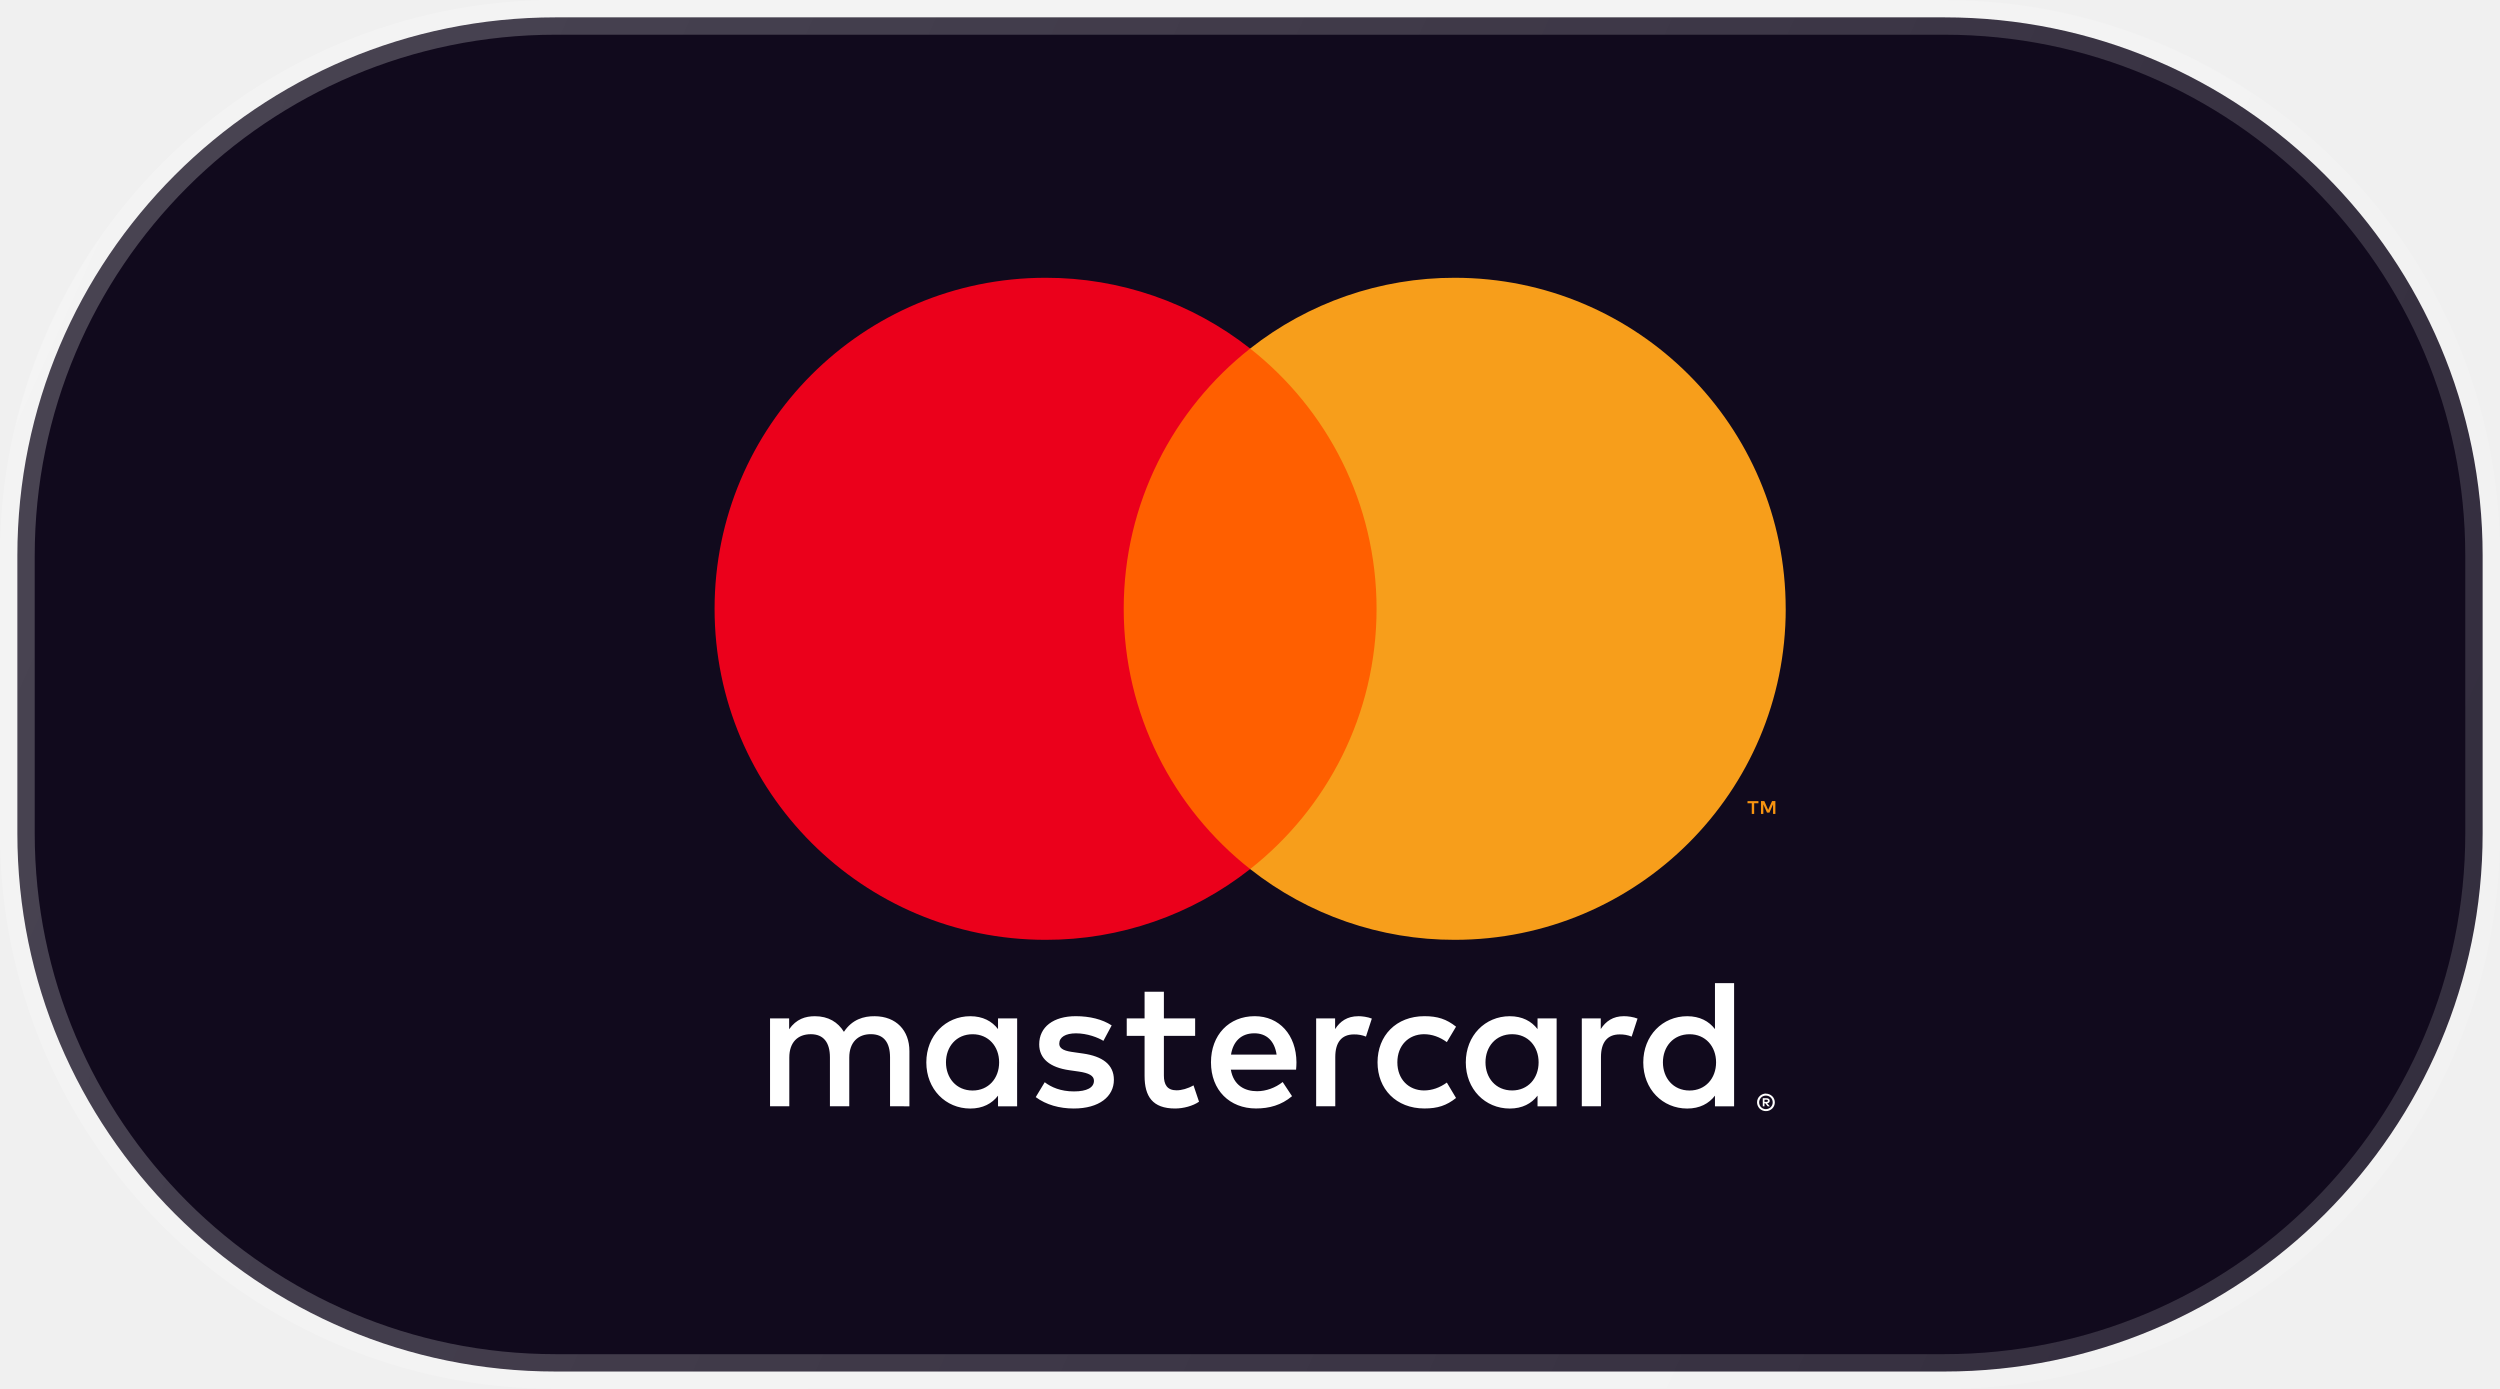
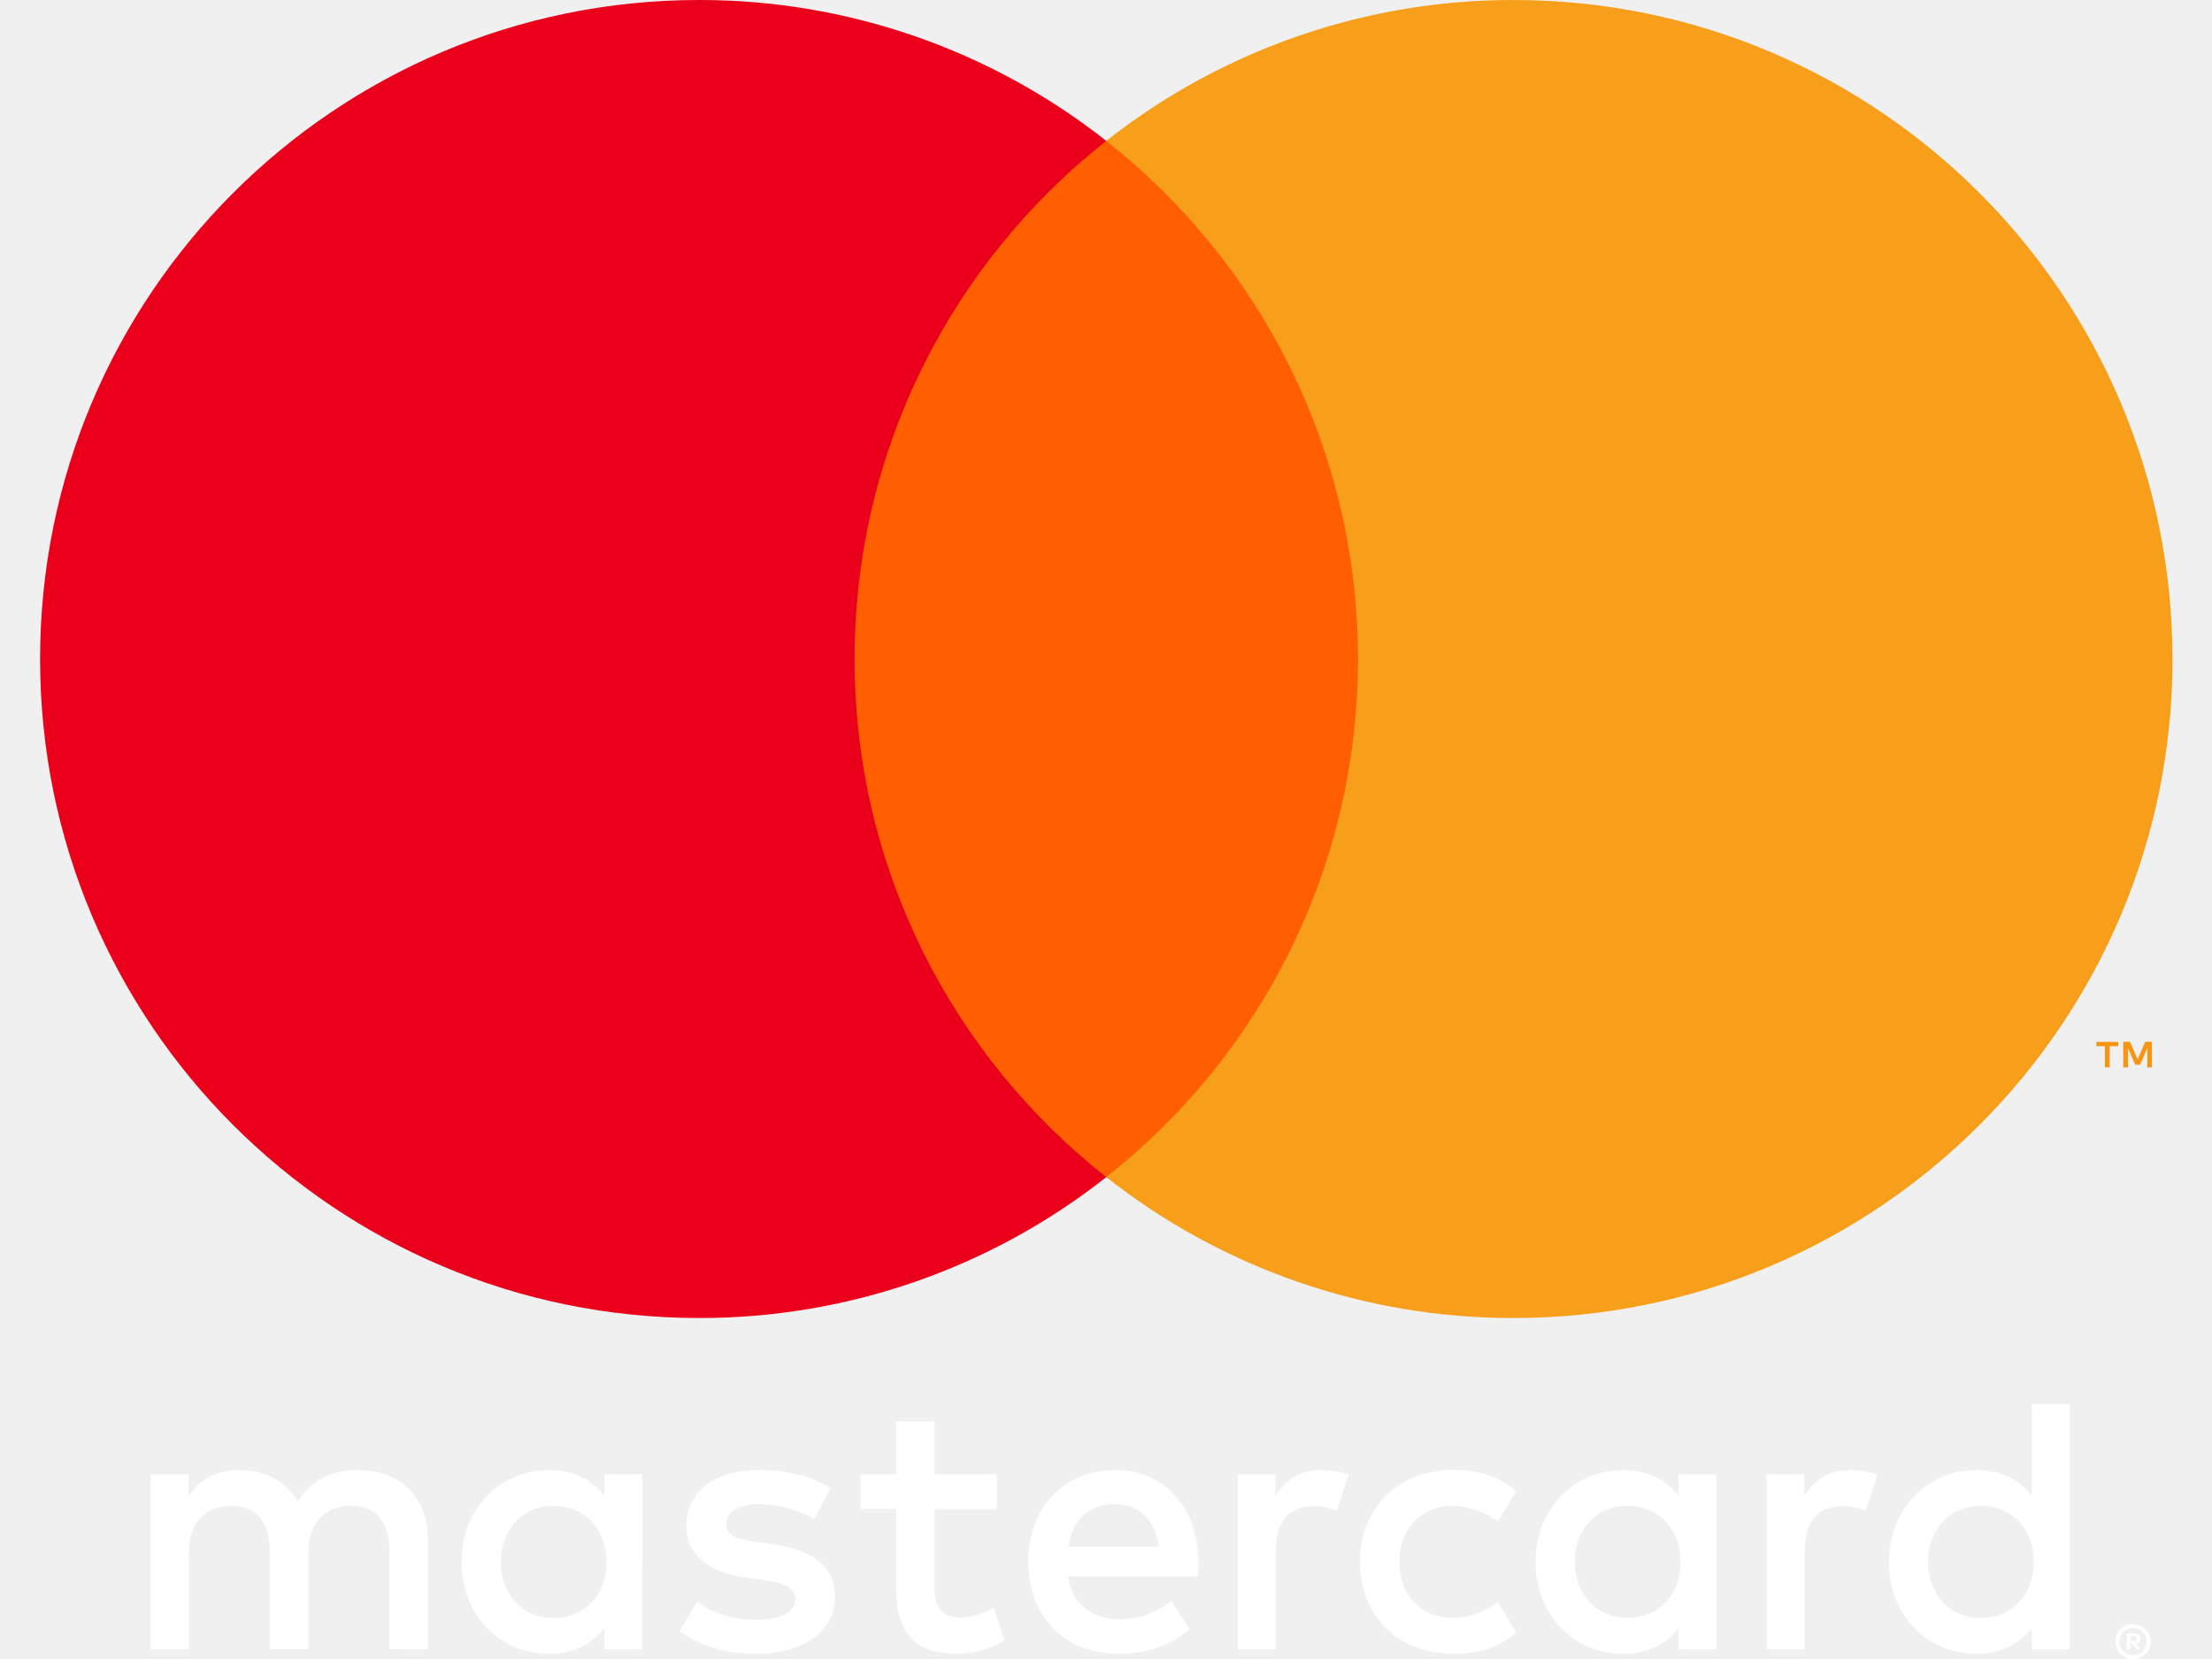
- <svg xmlns="http://www.w3.org/2000/svg" width="72" height="40" viewBox="0 0 72 40" fill="none">
-   <rect x="0.5" y="0.5" width="71" height="39" rx="15.5" fill="#110A1D" />
-   <g clip-path="url(#clip0_1429_7877)">
-     <path d="M50.817 31.672V31.734H50.874C50.885 31.734 50.896 31.732 50.905 31.726C50.909 31.724 50.912 31.72 50.914 31.716C50.916 31.712 50.917 31.707 50.917 31.703C50.917 31.698 50.916 31.694 50.914 31.69C50.912 31.686 50.909 31.682 50.905 31.68C50.896 31.674 50.885 31.671 50.874 31.672H50.817V31.672ZM50.875 31.629C50.9 31.627 50.924 31.634 50.944 31.649C50.952 31.655 50.958 31.664 50.963 31.673C50.967 31.683 50.969 31.693 50.968 31.703C50.969 31.712 50.967 31.721 50.964 31.73C50.96 31.738 50.955 31.745 50.949 31.752C50.933 31.765 50.914 31.773 50.894 31.774L50.971 31.862H50.911L50.84 31.775H50.817V31.862H50.768V31.629H50.876L50.875 31.629ZM50.859 31.943C50.886 31.943 50.911 31.938 50.935 31.927C50.958 31.918 50.979 31.903 50.997 31.886C51.015 31.868 51.029 31.847 51.039 31.824C51.059 31.775 51.059 31.72 51.039 31.671C51.029 31.648 51.015 31.627 50.997 31.61C50.979 31.592 50.958 31.578 50.935 31.568C50.911 31.558 50.886 31.553 50.859 31.553C50.833 31.553 50.807 31.558 50.782 31.568C50.759 31.578 50.737 31.592 50.719 31.61C50.692 31.638 50.674 31.673 50.666 31.711C50.659 31.75 50.663 31.789 50.678 31.826C50.688 31.849 50.702 31.87 50.719 31.887C50.737 31.905 50.759 31.919 50.782 31.929C50.807 31.939 50.833 31.945 50.859 31.944M50.859 31.497C50.927 31.497 50.992 31.524 51.041 31.571C51.064 31.594 51.083 31.621 51.095 31.651C51.108 31.682 51.115 31.715 51.115 31.749C51.115 31.782 51.108 31.816 51.095 31.846C51.082 31.876 51.064 31.903 51.041 31.926C51.017 31.949 50.99 31.967 50.959 31.98C50.928 31.994 50.894 32.001 50.859 32C50.825 32.001 50.79 31.994 50.758 31.98C50.728 31.968 50.7 31.949 50.676 31.926C50.653 31.902 50.635 31.874 50.623 31.844C50.609 31.813 50.603 31.78 50.603 31.746C50.603 31.713 50.609 31.679 50.623 31.649C50.635 31.619 50.654 31.591 50.677 31.569C50.701 31.545 50.728 31.527 50.759 31.515C50.791 31.501 50.826 31.494 50.86 31.494M27.244 30.596C27.244 30.151 27.536 29.786 28.012 29.786C28.468 29.786 28.775 30.135 28.775 30.596C28.775 31.057 28.468 31.407 28.012 31.407C27.536 31.407 27.244 31.041 27.244 30.596ZM29.294 30.596V29.33H28.743V29.638C28.569 29.41 28.304 29.267 27.944 29.267C27.235 29.267 26.678 29.824 26.678 30.597C26.678 31.369 27.234 31.926 27.944 31.926C28.304 31.926 28.569 31.783 28.743 31.555V31.862H29.293V30.596H29.294ZM47.892 30.596C47.892 30.151 48.184 29.786 48.66 29.786C49.116 29.786 49.423 30.135 49.423 30.596C49.423 31.057 49.116 31.407 48.66 31.407C48.184 31.407 47.892 31.041 47.892 30.596ZM49.942 30.596V28.314H49.391V29.638C49.217 29.41 48.952 29.267 48.592 29.267C47.882 29.267 47.326 29.824 47.326 30.597C47.326 31.369 47.882 31.926 48.592 31.926C48.952 31.926 49.217 31.783 49.391 31.555V31.862H49.942V30.596ZM36.125 29.759C36.48 29.759 36.708 29.982 36.766 30.373H35.453C35.511 30.008 35.733 29.759 36.126 29.759M36.136 29.266C35.395 29.266 34.876 29.806 34.876 30.595C34.876 31.4 35.416 31.924 36.173 31.924C36.555 31.924 36.904 31.829 37.211 31.57L36.941 31.162C36.729 31.331 36.459 31.427 36.205 31.427C35.85 31.427 35.527 31.262 35.448 30.807H37.327C37.333 30.738 37.338 30.669 37.338 30.595C37.333 29.806 36.845 29.266 36.136 29.266M42.782 30.595C42.782 30.15 43.073 29.785 43.55 29.785C44.005 29.785 44.312 30.134 44.312 30.595C44.312 31.056 44.005 31.405 43.55 31.405C43.073 31.405 42.782 31.04 42.782 30.595M44.831 30.595V29.33H44.281V29.638C44.106 29.41 43.842 29.267 43.481 29.267C42.772 29.267 42.215 29.824 42.215 30.597C42.215 31.369 42.772 31.926 43.481 31.926C43.842 31.926 44.106 31.783 44.281 31.555V31.862H44.831V30.596L44.831 30.595ZM39.673 30.595C39.673 31.363 40.208 31.924 41.024 31.924C41.405 31.924 41.659 31.84 41.934 31.622L41.669 31.178C41.463 31.326 41.246 31.405 41.006 31.405C40.567 31.4 40.244 31.082 40.244 30.595C40.244 30.108 40.567 29.79 41.006 29.785C41.245 29.785 41.462 29.864 41.669 30.013L41.934 29.568C41.659 29.351 41.405 29.266 41.024 29.266C40.208 29.266 39.673 29.827 39.673 30.595ZM46.769 29.266C46.452 29.266 46.245 29.414 46.102 29.637V29.33H45.556V31.861H46.108V30.442C46.108 30.023 46.288 29.791 46.647 29.791C46.765 29.789 46.882 29.81 46.992 29.854L47.161 29.335C47.039 29.287 46.88 29.266 46.769 29.266M32.015 29.531C31.75 29.357 31.386 29.266 30.983 29.266C30.342 29.266 29.929 29.574 29.929 30.077C29.929 30.489 30.236 30.744 30.802 30.823L31.062 30.86C31.364 30.903 31.506 30.982 31.506 31.125C31.506 31.321 31.306 31.433 30.93 31.433C30.548 31.433 30.273 31.311 30.088 31.168L29.829 31.597C30.131 31.819 30.512 31.925 30.925 31.925C31.656 31.925 32.08 31.581 32.08 31.099C32.08 30.654 31.746 30.422 31.195 30.342L30.936 30.305C30.698 30.274 30.507 30.226 30.507 30.056C30.507 29.871 30.687 29.76 30.989 29.76C31.312 29.76 31.625 29.881 31.778 29.977L32.016 29.532L32.015 29.531ZM39.117 29.267C38.8 29.267 38.593 29.415 38.451 29.638V29.33H37.905V31.861H38.456V30.442C38.456 30.023 38.636 29.791 38.995 29.791C39.113 29.789 39.23 29.81 39.34 29.854L39.509 29.335C39.388 29.287 39.229 29.266 39.117 29.266M34.42 29.33H33.52V28.562H32.964V29.33H32.45V29.833H32.964V30.988C32.964 31.575 33.192 31.925 33.843 31.925C34.082 31.925 34.357 31.851 34.532 31.729L34.373 31.258C34.208 31.353 34.028 31.401 33.885 31.401C33.61 31.401 33.52 31.231 33.52 30.977V29.833H34.42V29.33ZM26.191 31.862V30.273C26.191 29.675 25.81 29.272 25.195 29.267C24.872 29.262 24.539 29.362 24.305 29.717C24.131 29.436 23.856 29.267 23.469 29.267C23.198 29.267 22.934 29.346 22.727 29.643V29.33H22.177V31.861H22.732V30.457C22.732 30.018 22.976 29.785 23.352 29.785C23.717 29.785 23.902 30.023 23.902 30.452V31.861H24.459V30.457C24.459 30.018 24.713 29.784 25.078 29.784C25.454 29.784 25.633 30.023 25.633 30.452V31.86L26.191 31.862Z" fill="white" />
-     <path d="M51.131 23.441V23.071H51.035L50.923 23.325L50.813 23.071H50.716V23.441H50.784V23.163L50.889 23.403H50.96L51.064 23.162V23.441H51.132H51.131ZM50.52 23.441V23.135H50.643V23.072H50.328V23.135H50.451V23.441H50.519H50.52Z" fill="#F79410" />
-     <path d="M40.176 25.029H31.835V10.038H40.176L40.176 25.029Z" fill="#FF5F00" />
-     <path d="M32.363 17.534C32.363 14.493 33.787 11.784 36.004 10.038C34.325 8.715 32.25 7.997 30.113 8C24.848 8 20.58 12.268 20.58 17.534C20.58 22.799 24.848 27.067 30.113 27.067C32.25 27.071 34.326 26.352 36.004 25.029C33.787 23.284 32.363 20.575 32.363 17.534Z" fill="#EB001B" />
-     <path d="M51.429 17.534C51.429 22.799 47.161 27.067 41.896 27.067C39.758 27.071 37.682 26.352 36.004 25.029C38.222 23.284 39.645 20.575 39.645 17.534C39.645 14.493 38.222 11.784 36.004 10.038C37.682 8.715 39.758 7.997 41.896 8C47.161 8 51.428 12.268 51.428 17.534" fill="#F79E1B" />
-   </g>
-   <rect x="0.5" y="0.5" width="71" height="39" rx="15.5" stroke="url(#paint0_linear_1429_7877)" />
-   <defs>
-     <linearGradient id="paint0_linear_1429_7877" x1="0" y1="0" x2="74.806" y2="33.787" gradientUnits="userSpaceOnUse">
-       <stop stop-color="white" stop-opacity="0.24" />
-       <stop offset="1" stop-color="white" stop-opacity="0.14" />
-     </linearGradient>
-     <clipPath id="clip0_1429_7877">
-       <rect width="56" height="24" fill="white" transform="translate(8 8)" />
-     </clipPath>
-   </defs>
+ <svg xmlns="http://www.w3.org/2000/svg" width="32" height="24" viewBox="0 0 32 24" fill="none">
+   <path d="M30.817 23.672V23.734H30.875C30.885 23.734 30.896 23.731 30.905 23.726C30.909 23.723 30.912 23.72 30.914 23.716C30.916 23.712 30.917 23.707 30.917 23.702C30.917 23.698 30.916 23.693 30.914 23.689C30.912 23.685 30.909 23.682 30.905 23.679C30.896 23.674 30.885 23.671 30.875 23.672H30.817V23.672ZM30.875 23.628C30.9 23.627 30.924 23.634 30.944 23.648C30.952 23.655 30.959 23.663 30.963 23.673C30.967 23.682 30.969 23.693 30.968 23.703C30.969 23.712 30.967 23.721 30.964 23.729C30.96 23.738 30.955 23.745 30.949 23.751C30.933 23.765 30.914 23.773 30.894 23.774L30.971 23.862H30.912L30.84 23.775H30.817V23.862H30.768V23.629H30.876L30.875 23.628ZM30.86 23.942C30.886 23.943 30.912 23.938 30.935 23.927C30.958 23.917 30.979 23.903 30.997 23.885C31.015 23.868 31.029 23.847 31.039 23.824C31.059 23.775 31.059 23.72 31.039 23.671C31.029 23.648 31.015 23.627 30.997 23.609C30.979 23.591 30.958 23.577 30.935 23.567C30.911 23.558 30.886 23.553 30.86 23.553C30.833 23.553 30.807 23.558 30.782 23.567C30.759 23.577 30.738 23.591 30.72 23.609C30.692 23.637 30.674 23.673 30.666 23.711C30.659 23.749 30.663 23.789 30.678 23.825C30.688 23.848 30.702 23.869 30.72 23.887C30.738 23.905 30.759 23.919 30.782 23.929C30.807 23.939 30.833 23.944 30.86 23.944M30.86 23.497C30.927 23.497 30.992 23.523 31.041 23.571C31.064 23.594 31.083 23.621 31.096 23.651C31.109 23.682 31.115 23.715 31.115 23.748C31.115 23.782 31.109 23.815 31.096 23.846C31.082 23.876 31.064 23.903 31.041 23.926C31.017 23.949 30.99 23.967 30.96 23.98C30.928 23.993 30.894 24 30.86 24C30.825 24 30.791 23.994 30.759 23.98C30.728 23.967 30.7 23.949 30.677 23.926C30.654 23.902 30.635 23.874 30.623 23.843C30.61 23.812 30.603 23.779 30.603 23.746C30.603 23.712 30.61 23.679 30.623 23.648C30.636 23.618 30.654 23.591 30.677 23.568C30.701 23.545 30.729 23.526 30.759 23.514C30.791 23.501 30.826 23.494 30.86 23.494M7.245 22.596C7.245 22.151 7.536 21.785 8.012 21.785C8.468 21.785 8.775 22.135 8.775 22.596C8.775 23.056 8.468 23.406 8.012 23.406C7.536 23.406 7.245 23.041 7.245 22.596ZM9.294 22.596V21.329H8.744V21.638C8.569 21.41 8.304 21.267 7.944 21.267C7.235 21.267 6.678 21.823 6.678 22.596C6.678 23.369 7.234 23.925 7.944 23.925C8.304 23.925 8.569 23.782 8.744 23.555V23.862H9.293V22.596H9.294ZM27.892 22.596C27.892 22.151 28.184 21.785 28.66 21.785C29.116 21.785 29.423 22.135 29.423 22.596C29.423 23.056 29.116 23.406 28.66 23.406C28.184 23.406 27.892 23.041 27.892 22.596ZM29.942 22.596V20.313H29.391V21.638C29.217 21.41 28.952 21.267 28.592 21.267C27.883 21.267 27.326 21.823 27.326 22.596C27.326 23.369 27.882 23.925 28.592 23.925C28.952 23.925 29.217 23.782 29.391 23.555V23.862H29.942V22.596ZM16.125 21.759C16.48 21.759 16.708 21.982 16.766 22.373H15.453C15.512 22.008 15.733 21.759 16.126 21.759M16.137 21.266C15.395 21.266 14.876 21.805 14.876 22.595C14.876 23.4 15.416 23.924 16.174 23.924C16.555 23.924 16.904 23.829 17.211 23.569L16.941 23.162C16.729 23.331 16.459 23.426 16.205 23.426C15.85 23.426 15.527 23.262 15.448 22.806H17.327C17.333 22.738 17.338 22.669 17.338 22.595C17.333 21.806 16.845 21.265 16.136 21.265M22.782 22.595C22.782 22.15 23.073 21.784 23.55 21.784C24.005 21.784 24.312 22.134 24.312 22.595C24.312 23.055 24.005 23.405 23.55 23.405C23.073 23.405 22.782 23.04 22.782 22.595M24.831 22.595V21.329H24.281V21.638C24.106 21.41 23.842 21.267 23.482 21.267C22.772 21.267 22.215 21.823 22.215 22.596C22.215 23.369 22.772 23.925 23.482 23.925C23.842 23.925 24.106 23.782 24.281 23.555V23.862H24.831V22.596L24.831 22.595ZM19.674 22.595C19.674 23.363 20.208 23.924 21.024 23.924C21.405 23.924 21.659 23.839 21.934 23.622L21.669 23.177C21.463 23.326 21.246 23.405 21.006 23.405C20.567 23.4 20.244 23.082 20.244 22.595C20.244 22.107 20.567 21.79 21.006 21.784C21.245 21.784 21.462 21.864 21.669 22.012L21.934 21.567C21.659 21.35 21.405 21.265 21.024 21.265C20.208 21.265 19.674 21.827 19.674 22.595ZM26.769 21.265C26.452 21.265 26.245 21.414 26.102 21.636V21.329H25.557V23.861H26.108V22.442C26.108 22.023 26.288 21.79 26.647 21.79C26.765 21.788 26.882 21.81 26.992 21.854L27.161 21.335C27.04 21.287 26.881 21.266 26.769 21.266M12.015 21.531C11.751 21.356 11.386 21.266 10.983 21.266C10.342 21.266 9.929 21.573 9.929 22.076C9.929 22.489 10.236 22.744 10.802 22.823L11.062 22.86C11.364 22.902 11.507 22.982 11.507 23.125C11.507 23.32 11.306 23.432 10.93 23.432C10.548 23.432 10.273 23.31 10.088 23.167L9.829 23.597C10.131 23.819 10.512 23.925 10.925 23.925C11.656 23.925 12.08 23.581 12.08 23.099C12.08 22.654 11.746 22.421 11.195 22.342L10.936 22.304C10.698 22.273 10.507 22.225 10.507 22.056C10.507 21.871 10.687 21.759 10.989 21.759C11.312 21.759 11.625 21.881 11.778 21.976L12.016 21.531L12.015 21.531ZM19.117 21.266C18.8 21.266 18.593 21.415 18.451 21.637V21.329H17.905V23.861H18.456V22.442C18.456 22.023 18.636 21.79 18.995 21.79C19.113 21.788 19.23 21.81 19.34 21.854L19.509 21.335C19.388 21.287 19.229 21.266 19.117 21.266M14.42 21.329H13.52V20.562H12.964V21.329H12.45V21.832H12.964V22.987C12.964 23.575 13.192 23.924 13.843 23.924C14.082 23.924 14.357 23.85 14.532 23.729L14.373 23.257C14.208 23.352 14.028 23.4 13.885 23.4C13.61 23.4 13.52 23.231 13.52 22.977V21.833H14.42V21.329ZM6.191 23.861V22.273C6.191 21.674 5.81 21.272 5.195 21.267C4.872 21.261 4.539 21.362 4.306 21.717C4.131 21.436 3.856 21.267 3.469 21.267C3.199 21.267 2.934 21.346 2.728 21.642V21.329H2.177V23.861H2.732V22.457C2.732 22.018 2.976 21.784 3.352 21.784C3.717 21.784 3.902 22.023 3.902 22.452V23.86H4.459V22.457C4.459 22.017 4.713 21.784 5.078 21.784C5.454 21.784 5.633 22.022 5.633 22.451V23.86L6.191 23.861Z" fill="white" />
+   <path d="M31.131 15.441V15.071H31.035L30.924 15.325L30.813 15.071H30.716V15.441H30.785V15.163L30.889 15.403H30.96L31.064 15.162V15.441H31.132H31.131ZM30.52 15.441V15.135H30.643V15.072H30.328V15.135H30.451V15.441H30.519H30.52Z" fill="#F79410" />
+   <path d="M20.176 17.029H11.835V2.038H20.177L20.176 17.029Z" fill="#FF5F00" />
+   <path d="M12.363 9.534C12.363 6.493 13.787 3.784 16.004 2.038C14.326 0.715 12.25 -0.003 10.113 1.03693e-05C4.848 1.03693e-05 0.58 4.268 0.58 9.534C0.58 14.799 4.848 19.067 10.113 19.067C12.25 19.071 14.326 18.352 16.004 17.029C13.787 15.284 12.363 12.575 12.363 9.534Z" fill="#EB001B" />
+   <path d="M31.429 9.534C31.429 14.799 27.161 19.067 21.896 19.067C19.759 19.071 17.683 18.352 16.004 17.029C18.222 15.284 19.645 12.575 19.645 9.534C19.645 6.493 18.222 3.784 16.004 2.038C17.683 0.715 19.759 -0.003 21.896 1.00076e-05C27.161 1.00076e-05 31.428 4.268 31.428 9.534" fill="#F79E1B" />
</svg>
